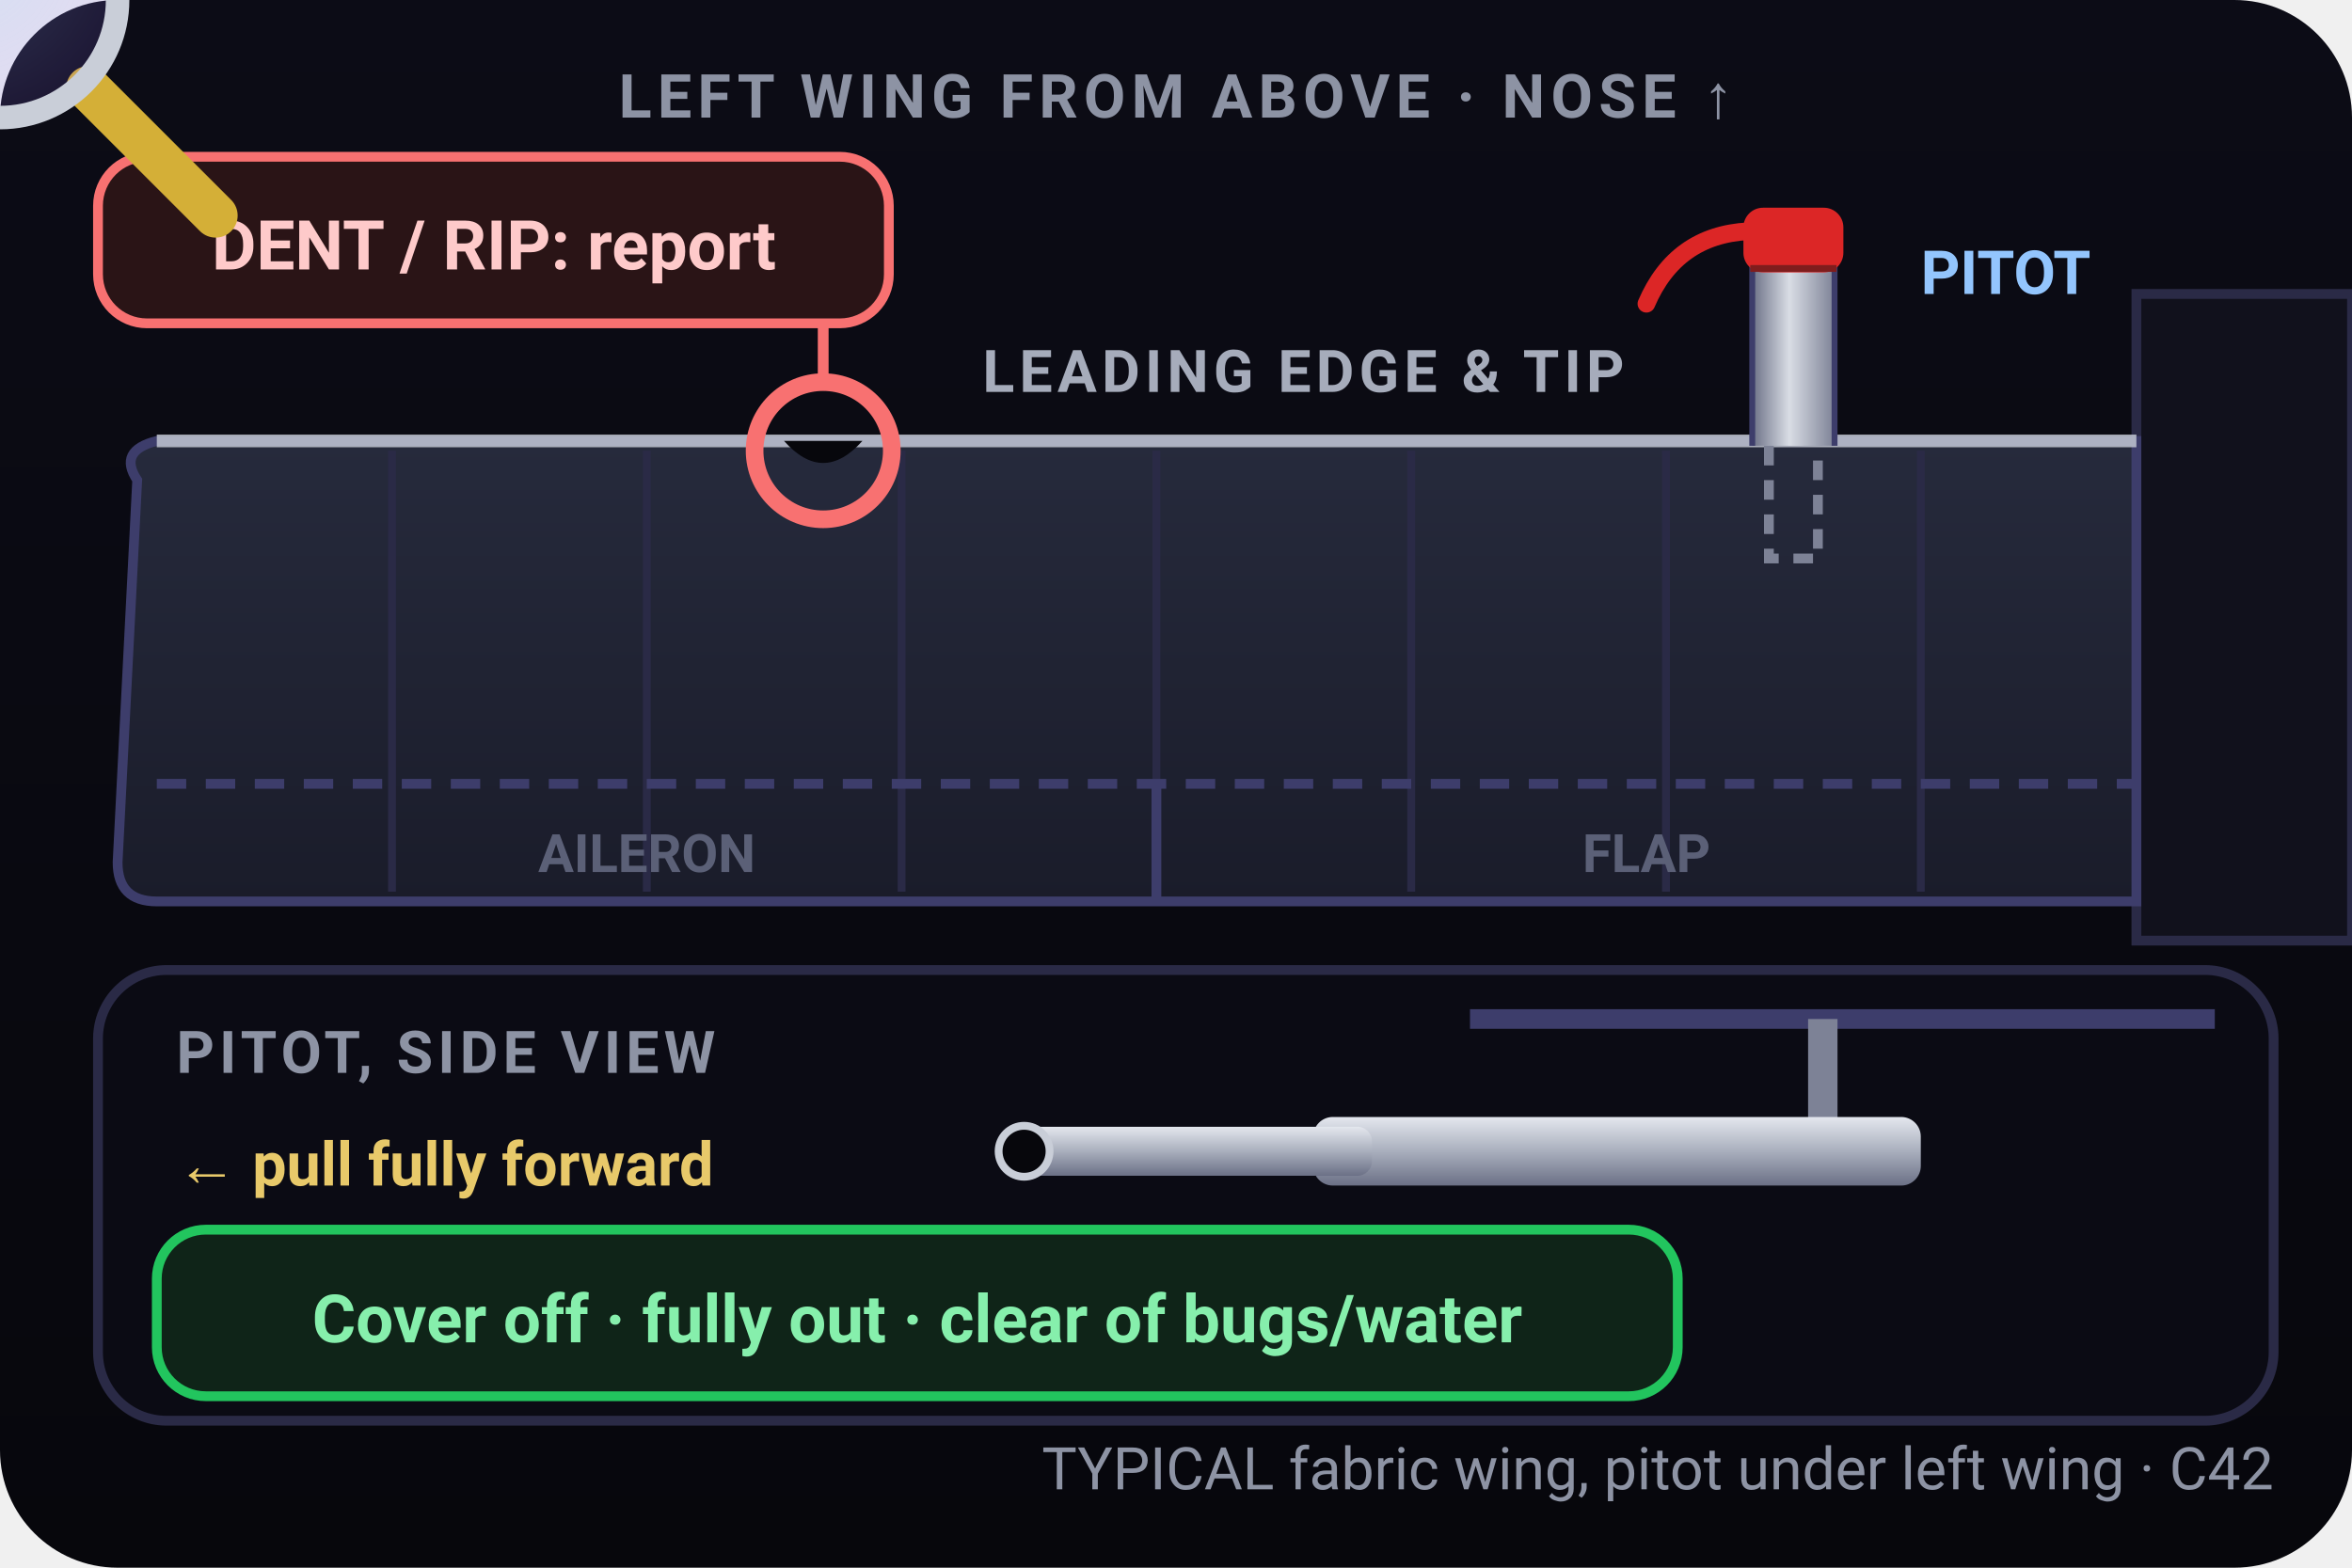
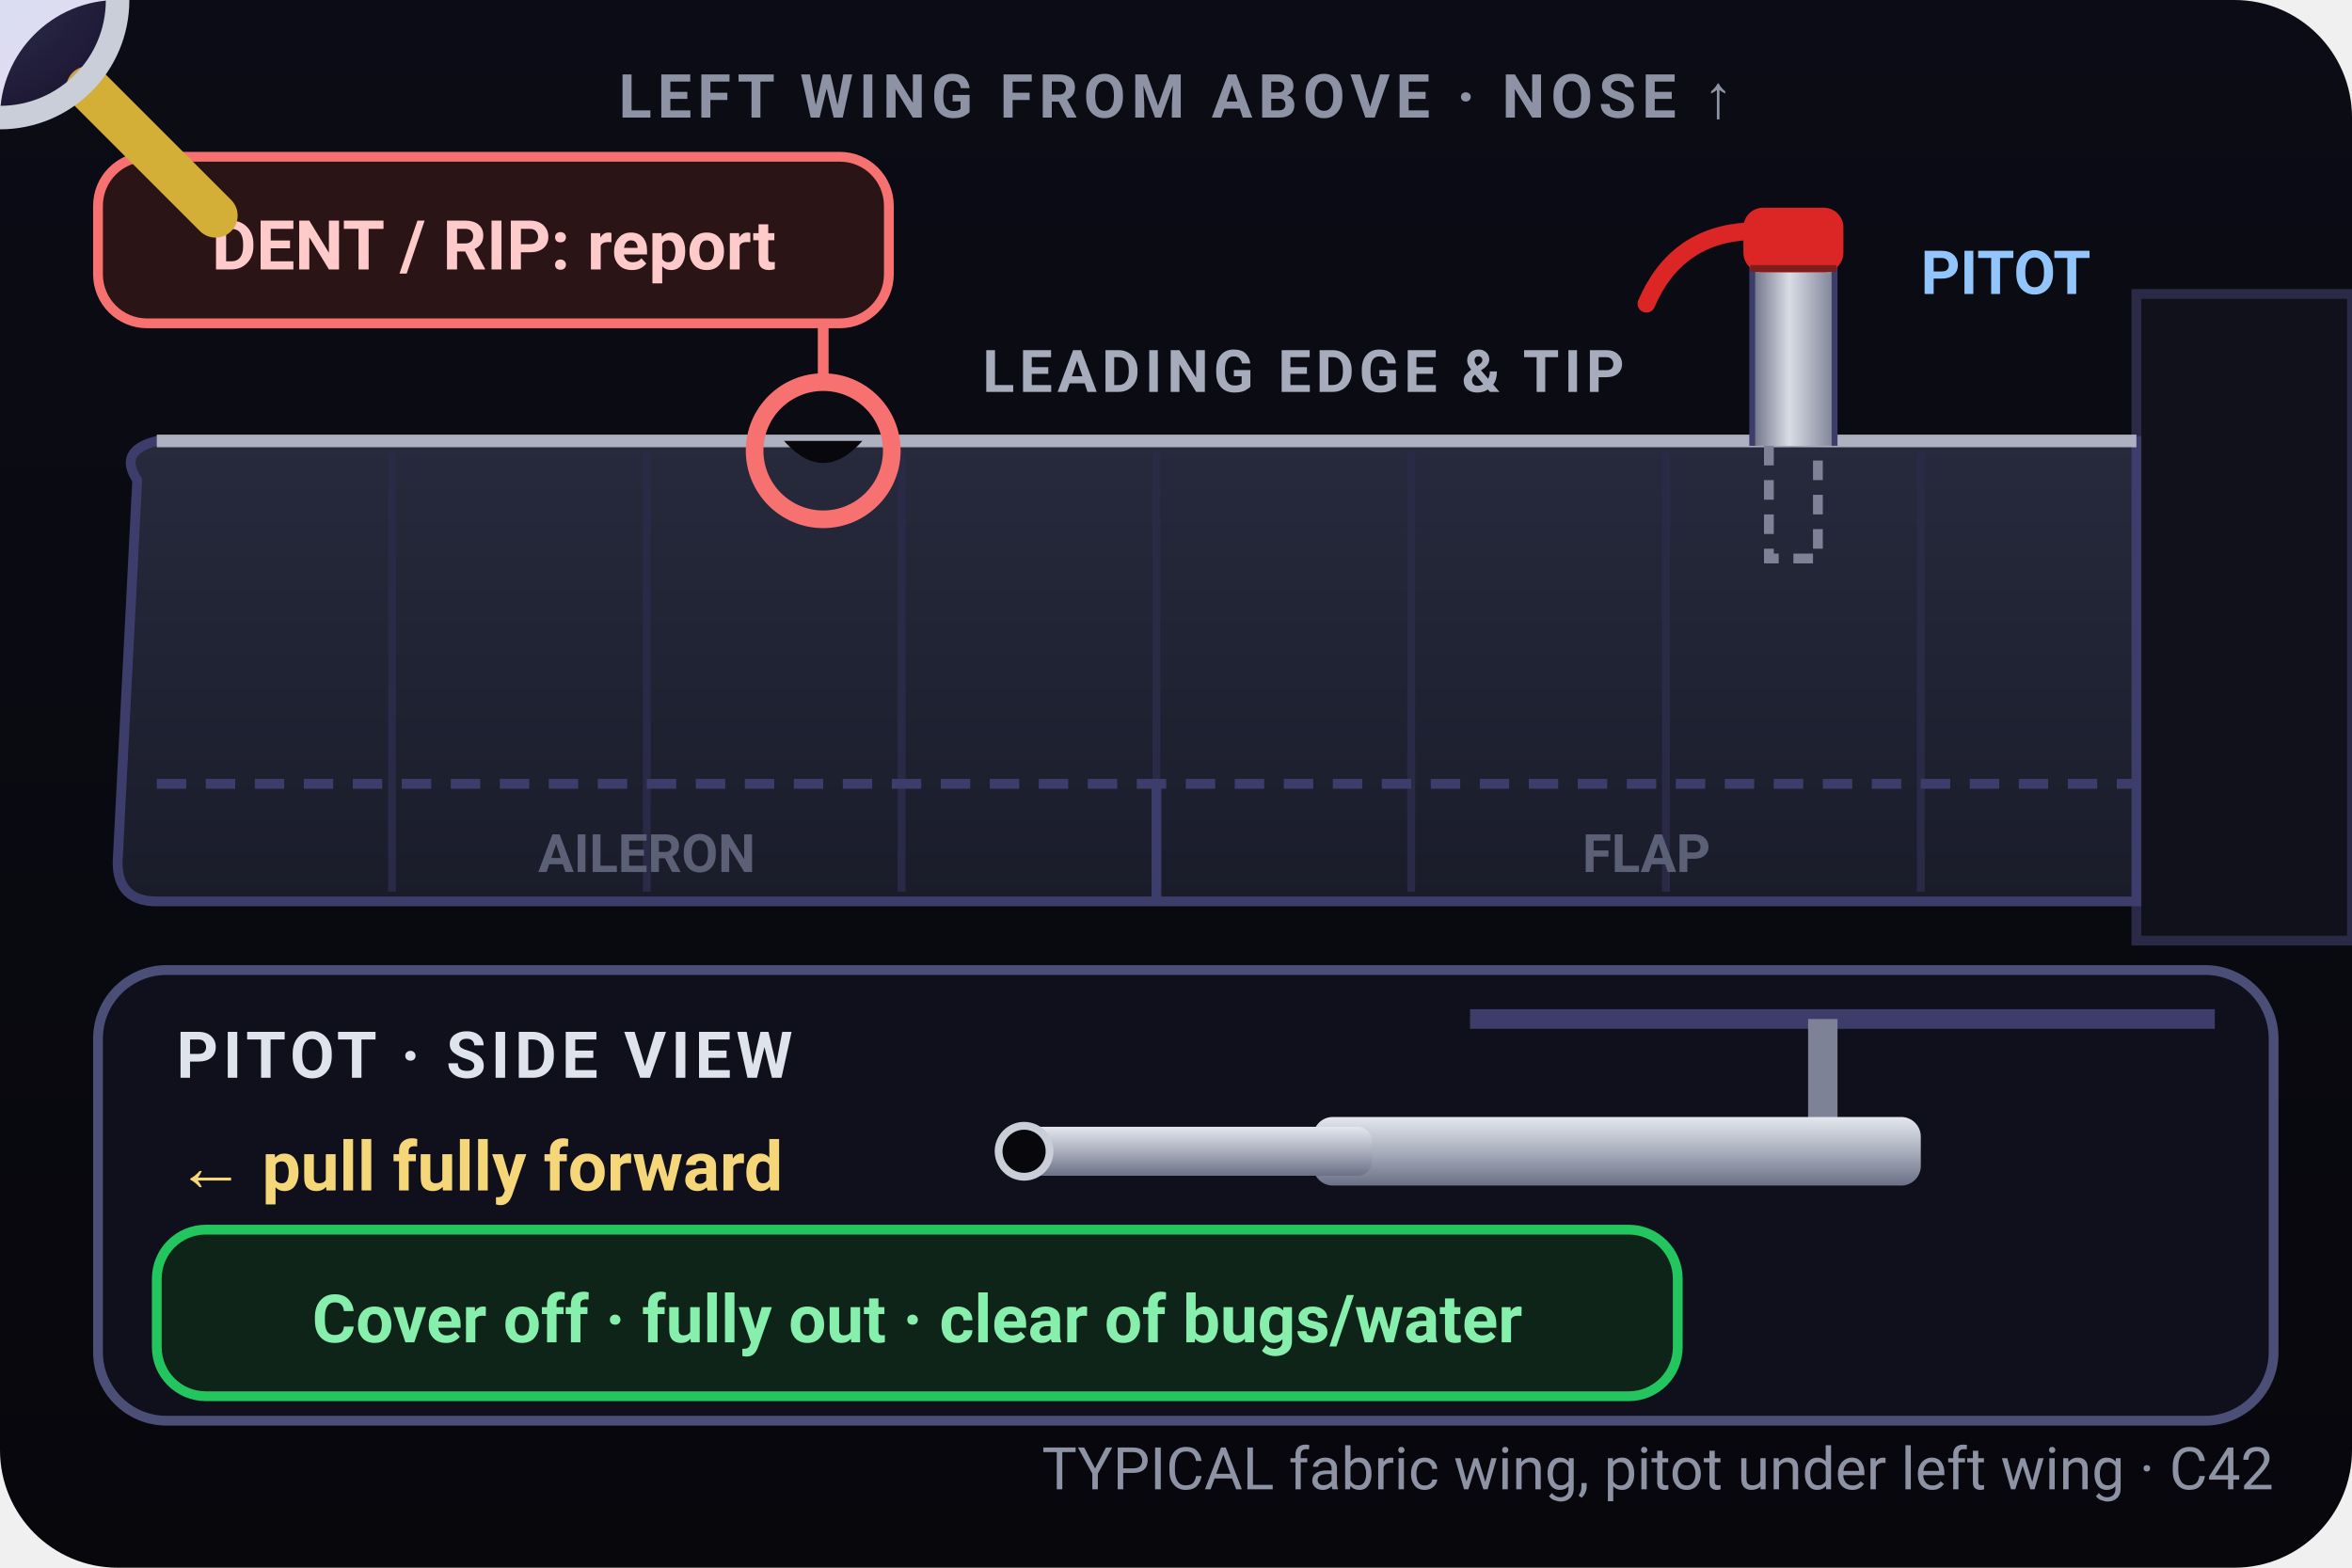
<svg xmlns="http://www.w3.org/2000/svg" viewBox="0 0 240 160" role="img" aria-label="Typical C42 left wing from above: a magnifier runs along the leading edge to the tip and finds a dent to report; then the pitot tube under the left wing has its cover removed, is pulled fully forward and is checked clear of insects and water">
  <defs>
    <linearGradient id="bg" x1="0" y1="0" x2="0" y2="1">
      <stop offset="0" stop-color="#0c0c16" />
      <stop offset="1" stop-color="#07070c" />
    </linearGradient>
    <linearGradient id="metal" x1="0" y1="0" x2="0" y2="1">
      <stop offset="0" stop-color="#e4e7ee" />
      <stop offset=".5" stop-color="#a9afbd" />
      <stop offset="1" stop-color="#6b7086" />
    </linearGradient>
    <linearGradient id="metalh" x1="0" y1="0" x2="1" y2="0">
      <stop offset="0" stop-color="#6b7086" />
      <stop offset=".45" stop-color="#d9dde5" />
      <stop offset="1" stop-color="#7d8296" />
    </linearGradient>
    <linearGradient id="skin" x1="0" y1="0" x2="0" y2="1">
      <stop offset="0" stop-color="#2a2d3d" />
      <stop offset="1" stop-color="#171822" />
    </linearGradient>
    <linearGradient id="fab" x1="0" y1="0" x2="0" y2="1">
      <stop offset="0" stop-color="#262a3c" />
      <stop offset="1" stop-color="#1a1c2a" />
    </linearGradient>
    <radialGradient id="glass" cx=".35" cy=".3" r=".8">
      <stop offset="0" stop-color="#93c5fd" stop-opacity=".28" />
      <stop offset="1" stop-color="#8b5cf6" stop-opacity=".12" />
    </radialGradient>
    <clipPath id="fwd">
      <rect x="150" y="0" width="60" height="45.5" />
    </clipPath>
  </defs>
  <style>
  text{font-family:system-ui,-apple-system,"Segoe UI",Roboto,Arial,sans-serif}
  .lens{animation:lens 4s linear infinite}
  .dent{transform-origin:84px 46px;animation:dent 4s ease-out infinite}
  .dl{animation:dl 4s linear infinite}
  .le{animation:le 4s linear infinite}
  .cover{transform-box:fill-box;transform-origin:center;animation:cover 4s ease-in infinite}
  .tube{animation:tube 4s ease-in-out infinite}
  .tubev{animation:tubev 4s ease-in-out infinite}
  .pz{animation:pz 4s linear infinite}
  .pok{animation:pok 4s linear infinite}
  @keyframes lens{0%{transform:translate(206px,47px);opacity:0}4%{opacity:1}44%{transform:translate(24px,47px);opacity:1}49%,100%{transform:translate(24px,47px);opacity:0}}
  @keyframes dent{0%,25%{opacity:0;transform:scale(.4)}28%{opacity:1;transform:scale(1.25)}32%{transform:scale(1)}100%{opacity:1;transform:scale(1)}}
  @keyframes dl{0%,27%{opacity:0}31%,100%{opacity:1}}
  @keyframes le{0%,2%{opacity:.25}6%,46%{opacity:1}52%,100%{opacity:.25}}
-   @keyframes pz{0%,46%{opacity:.18}52%,97%{opacity:1}100%{opacity:.18}}
+   @keyframes pz{0%,46%{opacity:.8}52%,97%{opacity:1}100%{opacity:.8}}
  @keyframes cover{0%,50%{transform:translate(0,0);opacity:1}57%{transform:translate(0,-9px);opacity:1}64%{transform:translate(-9px,-4px) rotate(-30deg);opacity:0}100%{opacity:0}}
  @keyframes tube{0%,64%{transform:translateX(16px)}74%,100%{transform:translateX(0)}}
  @keyframes tubev{0%,64%{transform:translateY(12px)}74%,100%{transform:translateY(0)}}
  @keyframes pok{0%,74%{opacity:0}78%,97%{opacity:1}100%{opacity:0}}
  @media (prefers-reduced-motion:reduce){*{animation:none!important}.lens,.cover{display:none}}
</style>
  <rect width="240" height="160" rx="12" fill="url(#bg)" />
  <text x="120" y="12" text-anchor="middle" font-size="6.2" font-weight="700" letter-spacing=".6" fill="#8d93a4">LEFT WING FROM ABOVE · NOSE ↑</text>
  <rect x="218" y="30" width="22" height="66" fill="#11111c" stroke="#2a2a46" />
  <path d="M14 49 Q12 46 16 45 L218 45 L218 92 L16 92 Q12 92 12 88Z" fill="url(#fab)" stroke="#3d3d6b" />
  <g stroke="#2a2a46" stroke-width=".8">
    <path d="M40 46 V91 M66 46 V91 M92 46 V91 M118 46 V91 M144 46 V91 M170 46 V91 M196 46 V91" />
  </g>
  <path d="M16 80 H218" stroke="#3d3d6b" stroke-dasharray="3 2" />
  <path d="M118 80 V92" stroke="#3d3d6b" />
  <text x="66" y="89" text-anchor="middle" font-size="5.4" font-weight="700" fill="#5b6077">AILERON</text>
  <text x="168" y="89" text-anchor="middle" font-size="5.4" font-weight="700" fill="#5b6077">FLAP</text>
  <g class="le">
    <path d="M16 45 H218" stroke="#c9ced8" stroke-width="1.3" stroke-opacity=".8" />
    <text x="133" y="40" text-anchor="middle" font-size="6" font-weight="700" letter-spacing=".5" fill="#a6acbb">LEADING EDGE &amp; TIP</text>
  </g>
  <path d="M80 45 Q84 49.5 88 45Z" fill="#07070c" />
  <g class="dent">
    <circle cx="84" cy="46" r="7" fill="none" stroke="#f87171" stroke-width="1.8" />
  </g>
  <g class="dl">
    <path d="M84 39 V33" stroke="#f87171" stroke-width="1.1" />
    <g>
      <rect x="10.0" y="16" width="80.7" height="17" rx="5" fill="#2a1416" stroke="#f87171" />
      <text x="50.4" y="27.5" text-anchor="middle" font-size="7" font-weight="700" fill="#fecaca">DENT / RIP: report</text>
    </g>
  </g>
  <g>
    <rect x="180.5" y="45" width="5" height="12" fill="none" stroke="#7d8296" stroke-dasharray="2 1.5" />
    <g clip-path="url(#fwd)">
      <g class="tubev">
        <rect x="178.8" y="22" width="8.4" height="26" rx="1.6" fill="url(#metalh)" stroke="#3d3d6b" stroke-width=".6" />
        <g class="cover">
          <rect x="177.9" y="21.2" width="10.2" height="6.6" rx="2" fill="#dc2626" />
          <path d="M178.6 27.4 H187.4" stroke="#7f1d1d" stroke-width=".7" />
          <path d="M178.4 23.6 Q171 24 168 31" fill="none" stroke="#dc2626" stroke-width="1.8" stroke-linecap="round" />
        </g>
      </g>
    </g>
    <text x="196" y="30" font-size="6.2" font-weight="700" fill="#93c5fd">PITOT</text>
  </g>
  <g class="pz">
-     <rect x="10" y="99" width="222" height="46" rx="7" fill="#0b0b14" stroke="#2a2a46" />
-     <text x="18" y="109.5" font-size="6" font-weight="700" letter-spacing=".5" fill="#8d93a4">PITOT, SIDE VIEW</text>
+     <rect x="10" y="99" width="222" height="46" rx="7" fill="#10101c" stroke="#4b4f78" />
+     <text x="18" y="110" font-size="6.6" font-weight="700" letter-spacing=".5" fill="#dfe3ec">PITOT · SIDE VIEW</text>
    <path d="M150 104 H226" stroke="#3d3d6b" stroke-width="2" />
    <path d="M186 104 V116" stroke="#7d8296" stroke-width="3" />
    <rect x="134" y="114" width="62" height="7" rx="2" fill="url(#metal)" />
    <g class="tube">
      <rect x="104" y="115" width="36" height="5" rx="1.5" fill="url(#metal)" />
    </g>
    <g class="tube">
      <circle cx="104.5" cy="117.5" r="2.6" fill="#07070c" stroke="#c9ced8" stroke-width=".8" />
    </g>
-     <text x="18" y="121" font-size="6.2" font-weight="700" fill="#e8c96a">← pull fully forward</text>
+     <text x="18" y="121.5" font-size="7" font-weight="700" fill="#f5d77a">← pull fully forward</text>
  </g>
  <g class="pok">
    <g>
      <rect x="16.0" y="125.5" width="155.2" height="17" rx="5" fill="#0f2418" stroke="#22c55e" />
      <text x="93.6" y="137.0" text-anchor="middle" font-size="6.8" font-weight="700" fill="#86efac">Cover off · fully out · clear of bugs/water</text>
    </g>
  </g>
  <g class="lens">
    <g class="lensin">
      <path d="M9 9 L22 22" stroke="#d4af37" stroke-width="4.5" stroke-linecap="round" />
      <circle r="12" fill="url(#glass)" stroke="#c9ced8" stroke-width="2.4" />
      <path d="M-7 -4.5 A8 8 0 0 1 -2 -8.5" fill="none" stroke="#fff" stroke-width="1.4" stroke-linecap="round" opacity=".8" />
    </g>
  </g>
  <text x="232" y="152" text-anchor="end" font-size="6" fill="#8d93a4">TYPICAL fabric wing, pitot under left wing · C42</text>
</svg>
